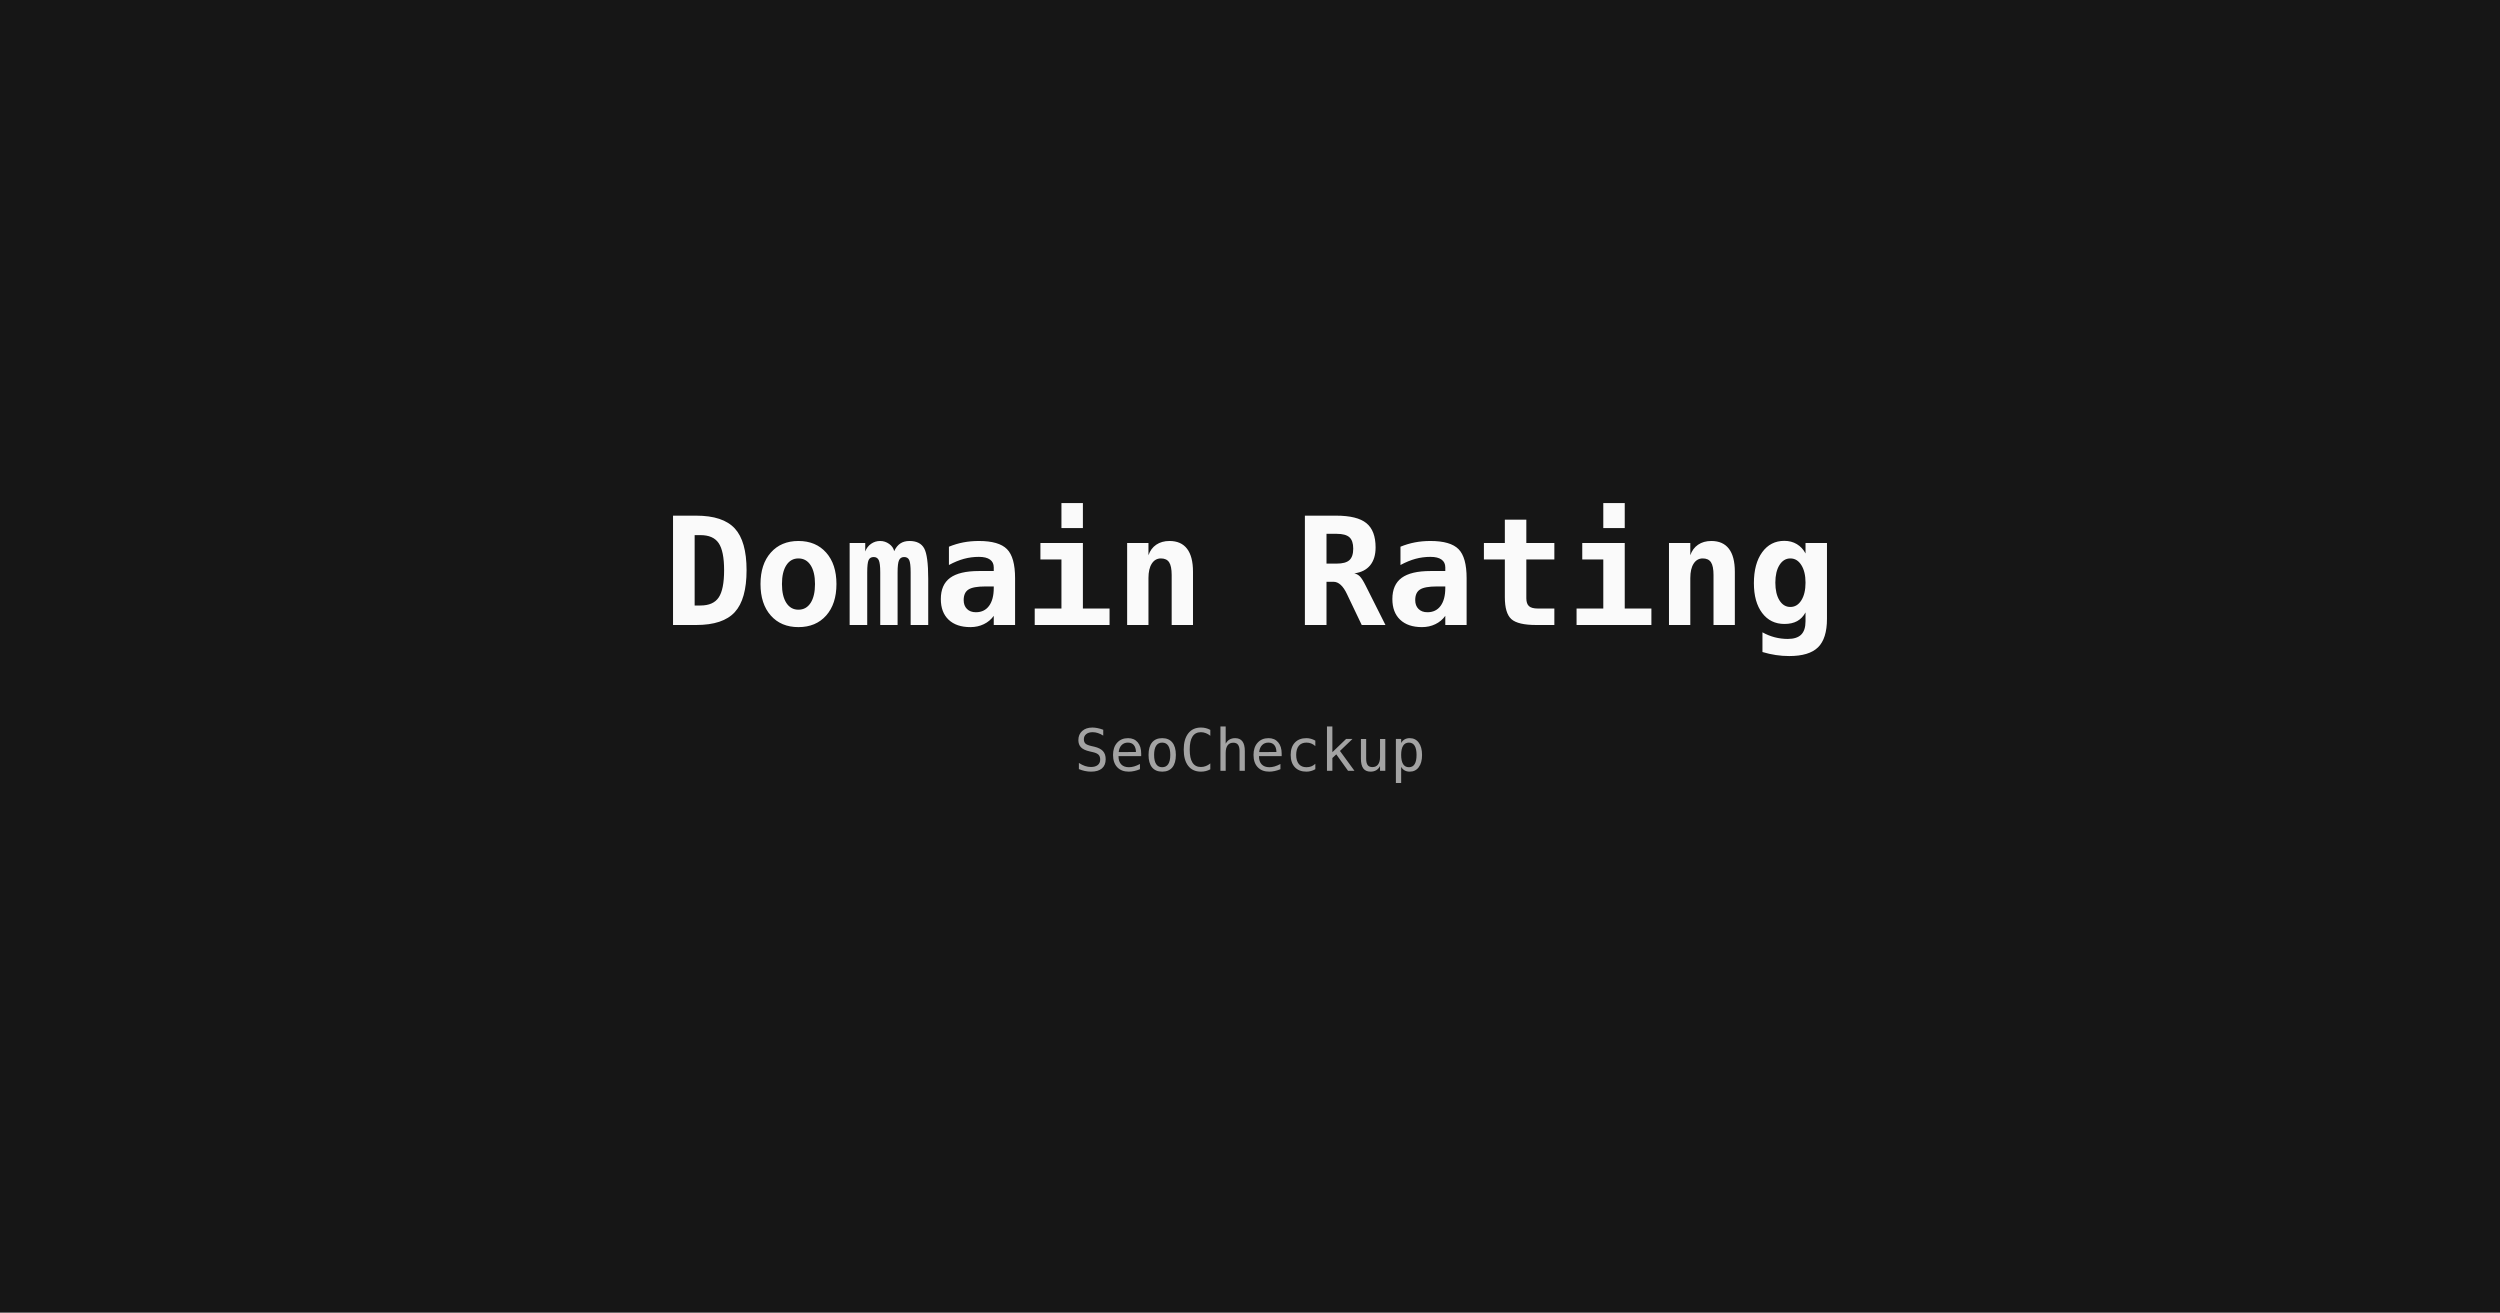
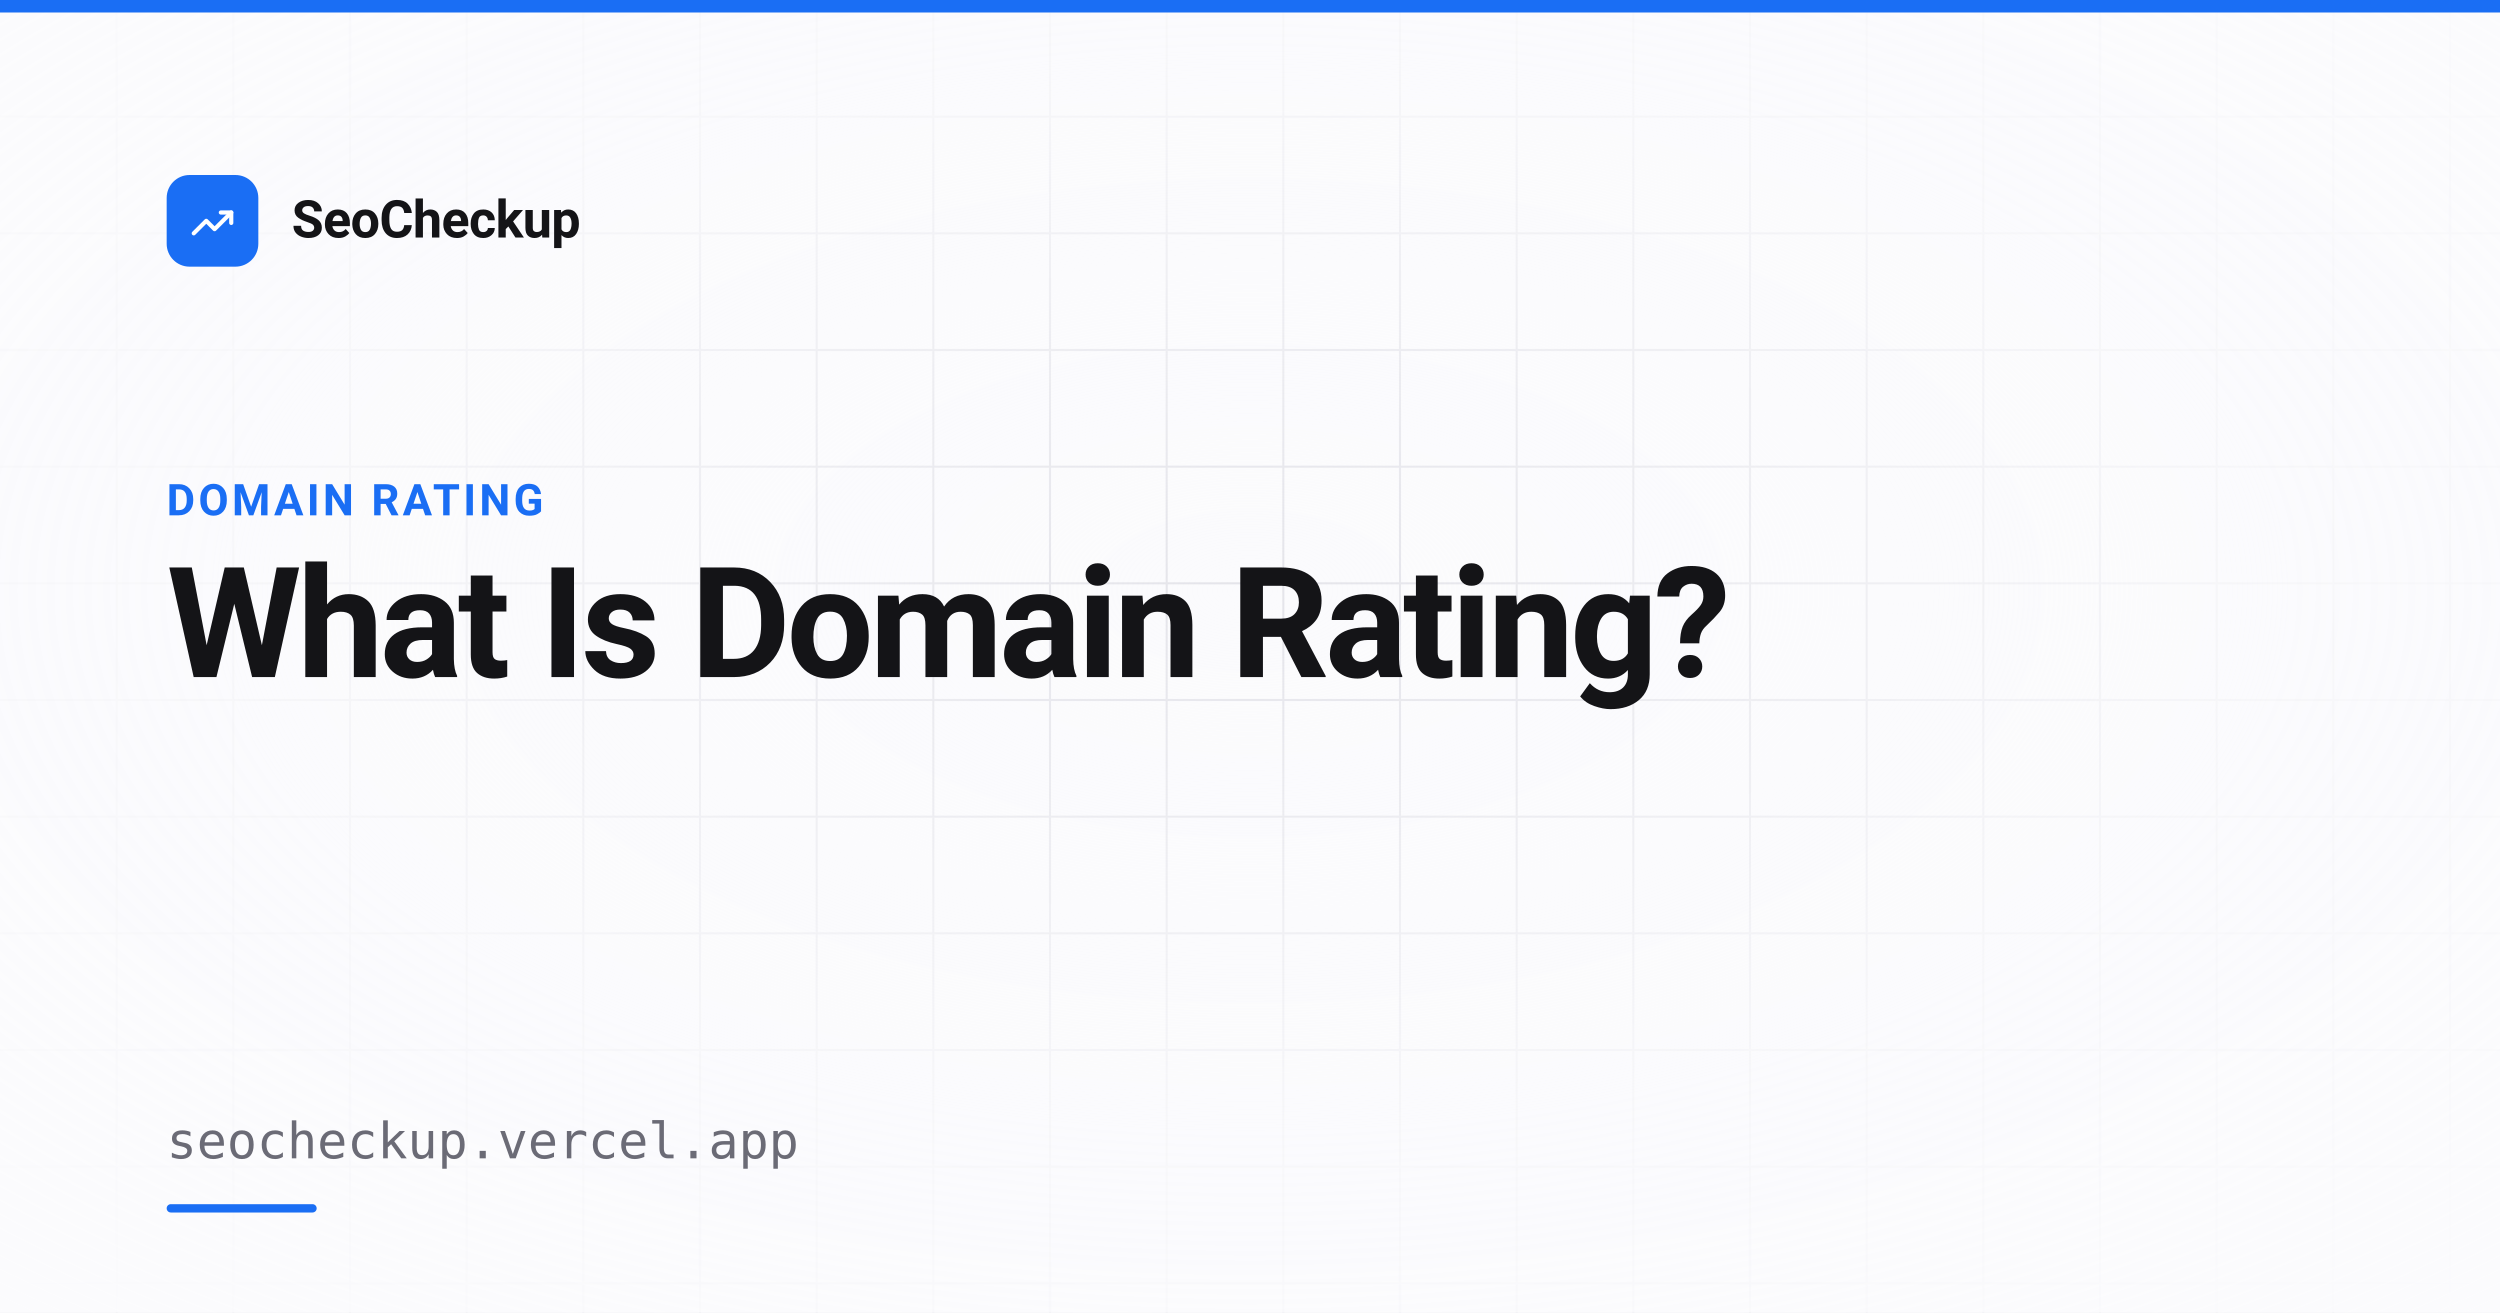
- <svg xmlns="http://www.w3.org/2000/svg" width="1200" height="630" viewBox="0 0 1200 630" fill="none">
-   <rect width="1200" height="630" fill="#0a0a0a" />
-   <rect width="1200" height="630" fill="url(#g)" opacity="0.5" />
+ <svg xmlns="http://www.w3.org/2000/svg" width="1200" height="630" viewBox="0 0 1200 630" fill="none" role="img" aria-label="What Is Domain Rating?">
+   <rect width="1200" height="630" fill="#fbfbfd" />
+   <g stroke="#e4e4ea" stroke-width="1">
+     <line x1="0" y1="56" x2="1200" y2="56" />
+     <line x1="0" y1="112" x2="1200" y2="112" />
+     <line x1="0" y1="168" x2="1200" y2="168" />
+     <line x1="0" y1="224" x2="1200" y2="224" />
+     <line x1="0" y1="280" x2="1200" y2="280" />
+     <line x1="0" y1="336" x2="1200" y2="336" />
+     <line x1="0" y1="392" x2="1200" y2="392" />
+     <line x1="0" y1="448" x2="1200" y2="448" />
+     <line x1="0" y1="504" x2="1200" y2="504" />
+     <line x1="0" y1="560" x2="1200" y2="560" />
+     <line x1="0" y1="616" x2="1200" y2="616" />
+     <line x1="56" y1="0" x2="56" y2="630" />
+     <line x1="112" y1="0" x2="112" y2="630" />
+     <line x1="168" y1="0" x2="168" y2="630" />
+     <line x1="224" y1="0" x2="224" y2="630" />
+     <line x1="280" y1="0" x2="280" y2="630" />
+     <line x1="336" y1="0" x2="336" y2="630" />
+     <line x1="392" y1="0" x2="392" y2="630" />
+     <line x1="448" y1="0" x2="448" y2="630" />
+     <line x1="504" y1="0" x2="504" y2="630" />
+     <line x1="560" y1="0" x2="560" y2="630" />
+     <line x1="616" y1="0" x2="616" y2="630" />
+     <line x1="672" y1="0" x2="672" y2="630" />
+     <line x1="728" y1="0" x2="728" y2="630" />
+     <line x1="784" y1="0" x2="784" y2="630" />
+     <line x1="840" y1="0" x2="840" y2="630" />
+     <line x1="896" y1="0" x2="896" y2="630" />
+     <line x1="952" y1="0" x2="952" y2="630" />
+     <line x1="1008" y1="0" x2="1008" y2="630" />
+     <line x1="1064" y1="0" x2="1064" y2="630" />
+     <line x1="1120" y1="0" x2="1120" y2="630" />
+     <line x1="1176" y1="0" x2="1176" y2="630" />
+   </g>
+   <rect width="1200" height="630" fill="url(#fade)" />
  <defs>
-     <linearGradient id="g" x1="0" y1="0" x2="1200" y2="630">
-       <stop stop-color="#222" />
-       <stop offset="1" stop-color="#111" />
-     </linearGradient>
+     <radialGradient id="fade" cx="0.5" cy="0.45" r="0.75">
+       <stop offset="0" stop-color="#fbfbfd" stop-opacity="0" />
+       <stop offset="0.55" stop-color="#fbfbfd" stop-opacity="0.82" />
+       <stop offset="1" stop-color="#fbfbfd" />
+     </radialGradient>
  </defs>
-   <text x="600" y="300" text-anchor="middle" fill="#fafafa" font-family="ui-monospace,monospace" font-size="72" font-weight="700">Domain Rating</text>
-   <text x="600" y="370" text-anchor="middle" fill="#a3a3a3" font-family="ui-monospace,monospace" font-size="28">SeoCheckup</text>
+   <rect x="0" y="0" width="1200" height="6" fill="#1a6ef4" />
+   <g transform="translate(80,84)">
+     <rect x="0" y="0" width="44" height="44" rx="11" fill="#1a6ef4" />
+     <g transform="translate(11,11)" stroke="#ffffff" stroke-width="2" stroke-linecap="round" stroke-linejoin="round" fill="none">
+       <path d="M2 17l6-6 4 4 8-8" />
+       <path d="M15 7h5v5" />
+     </g>
+     <text x="60" y="30" fill="#141417" font-family="system-ui,-apple-system,BlinkMacSystemFont,'Segoe UI',Roboto,'Helvetica Neue',Arial,sans-serif" font-size="25" font-weight="600" letter-spacing="-0.3">SeoCheckup</text>
+   </g>
+   <text x="80" y="247.34" fill="#1a6ef4" font-family="system-ui,-apple-system,BlinkMacSystemFont,'Segoe UI',Roboto,'Helvetica Neue',Arial,sans-serif" font-size="21" font-weight="600" letter-spacing="1.6">DOMAIN RATING</text>
+   <text x="80" y="325" fill="#141417" font-family="system-ui,-apple-system,BlinkMacSystemFont,'Segoe UI',Roboto,'Helvetica Neue',Arial,sans-serif" font-size="74" font-weight="600" letter-spacing="-2">What Is Domain Rating?</text>
+   <text x="80" y="556" fill="#6b6b76" font-family="ui-monospace,SFMono-Regular,Menlo,Consolas,monospace" font-size="24">seocheckup.vercel.app</text>
+   <rect x="80" y="578" width="72" height="4" rx="2" fill="#1a6ef4" />
</svg>
